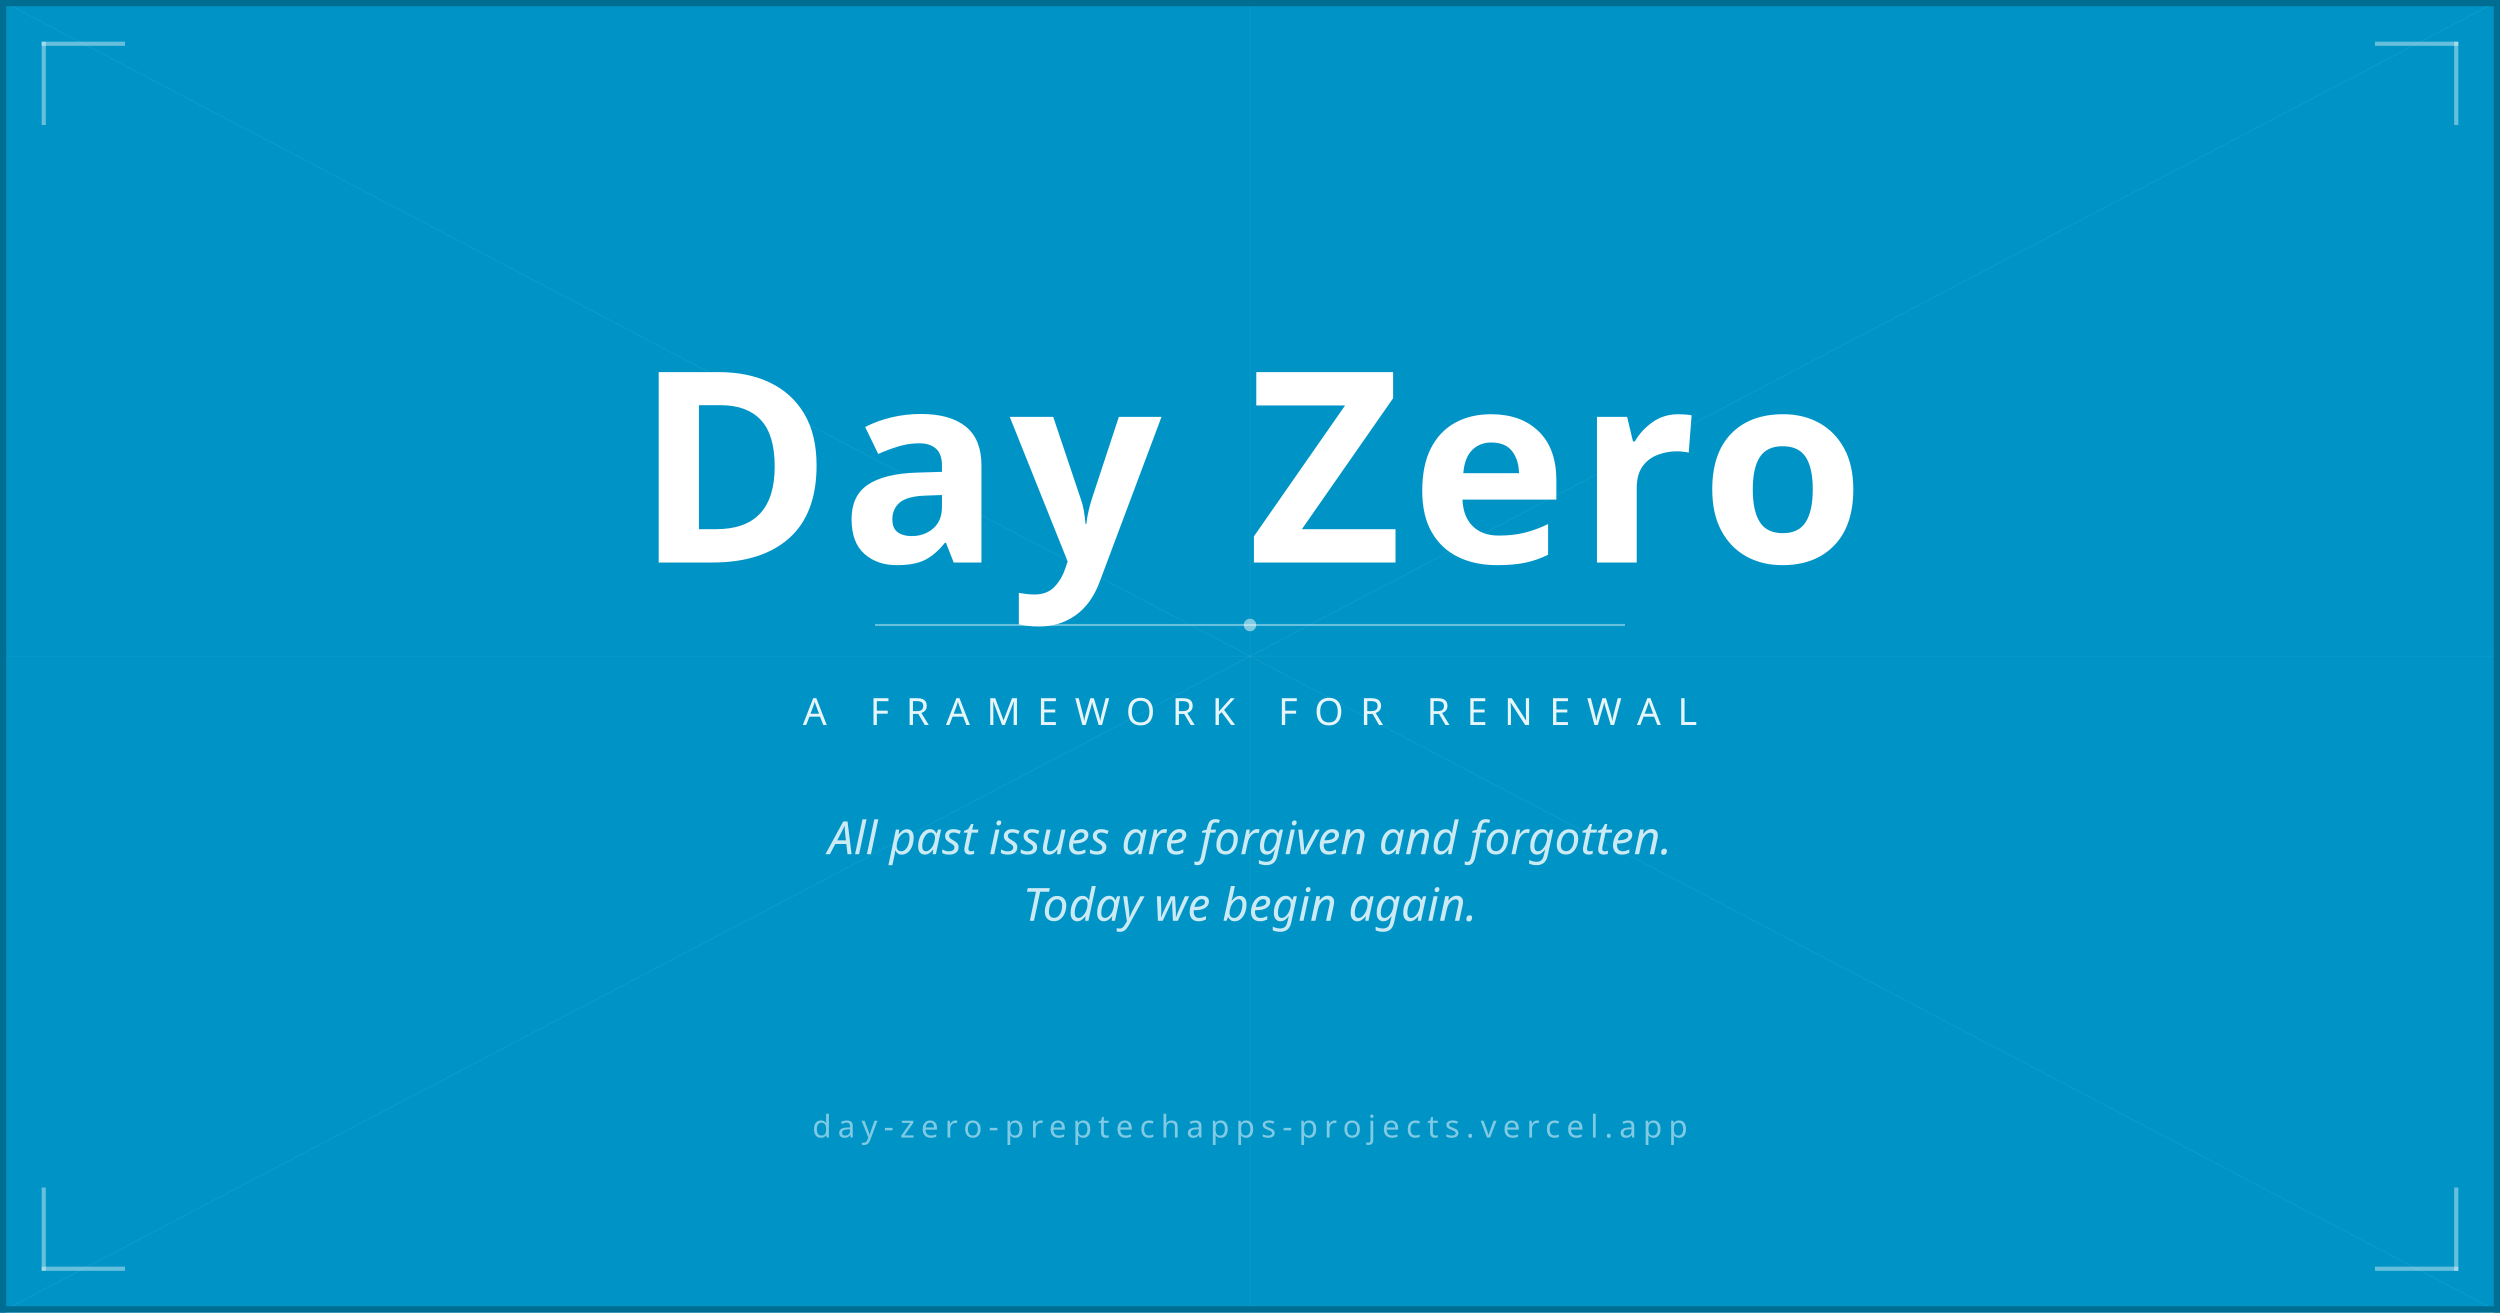
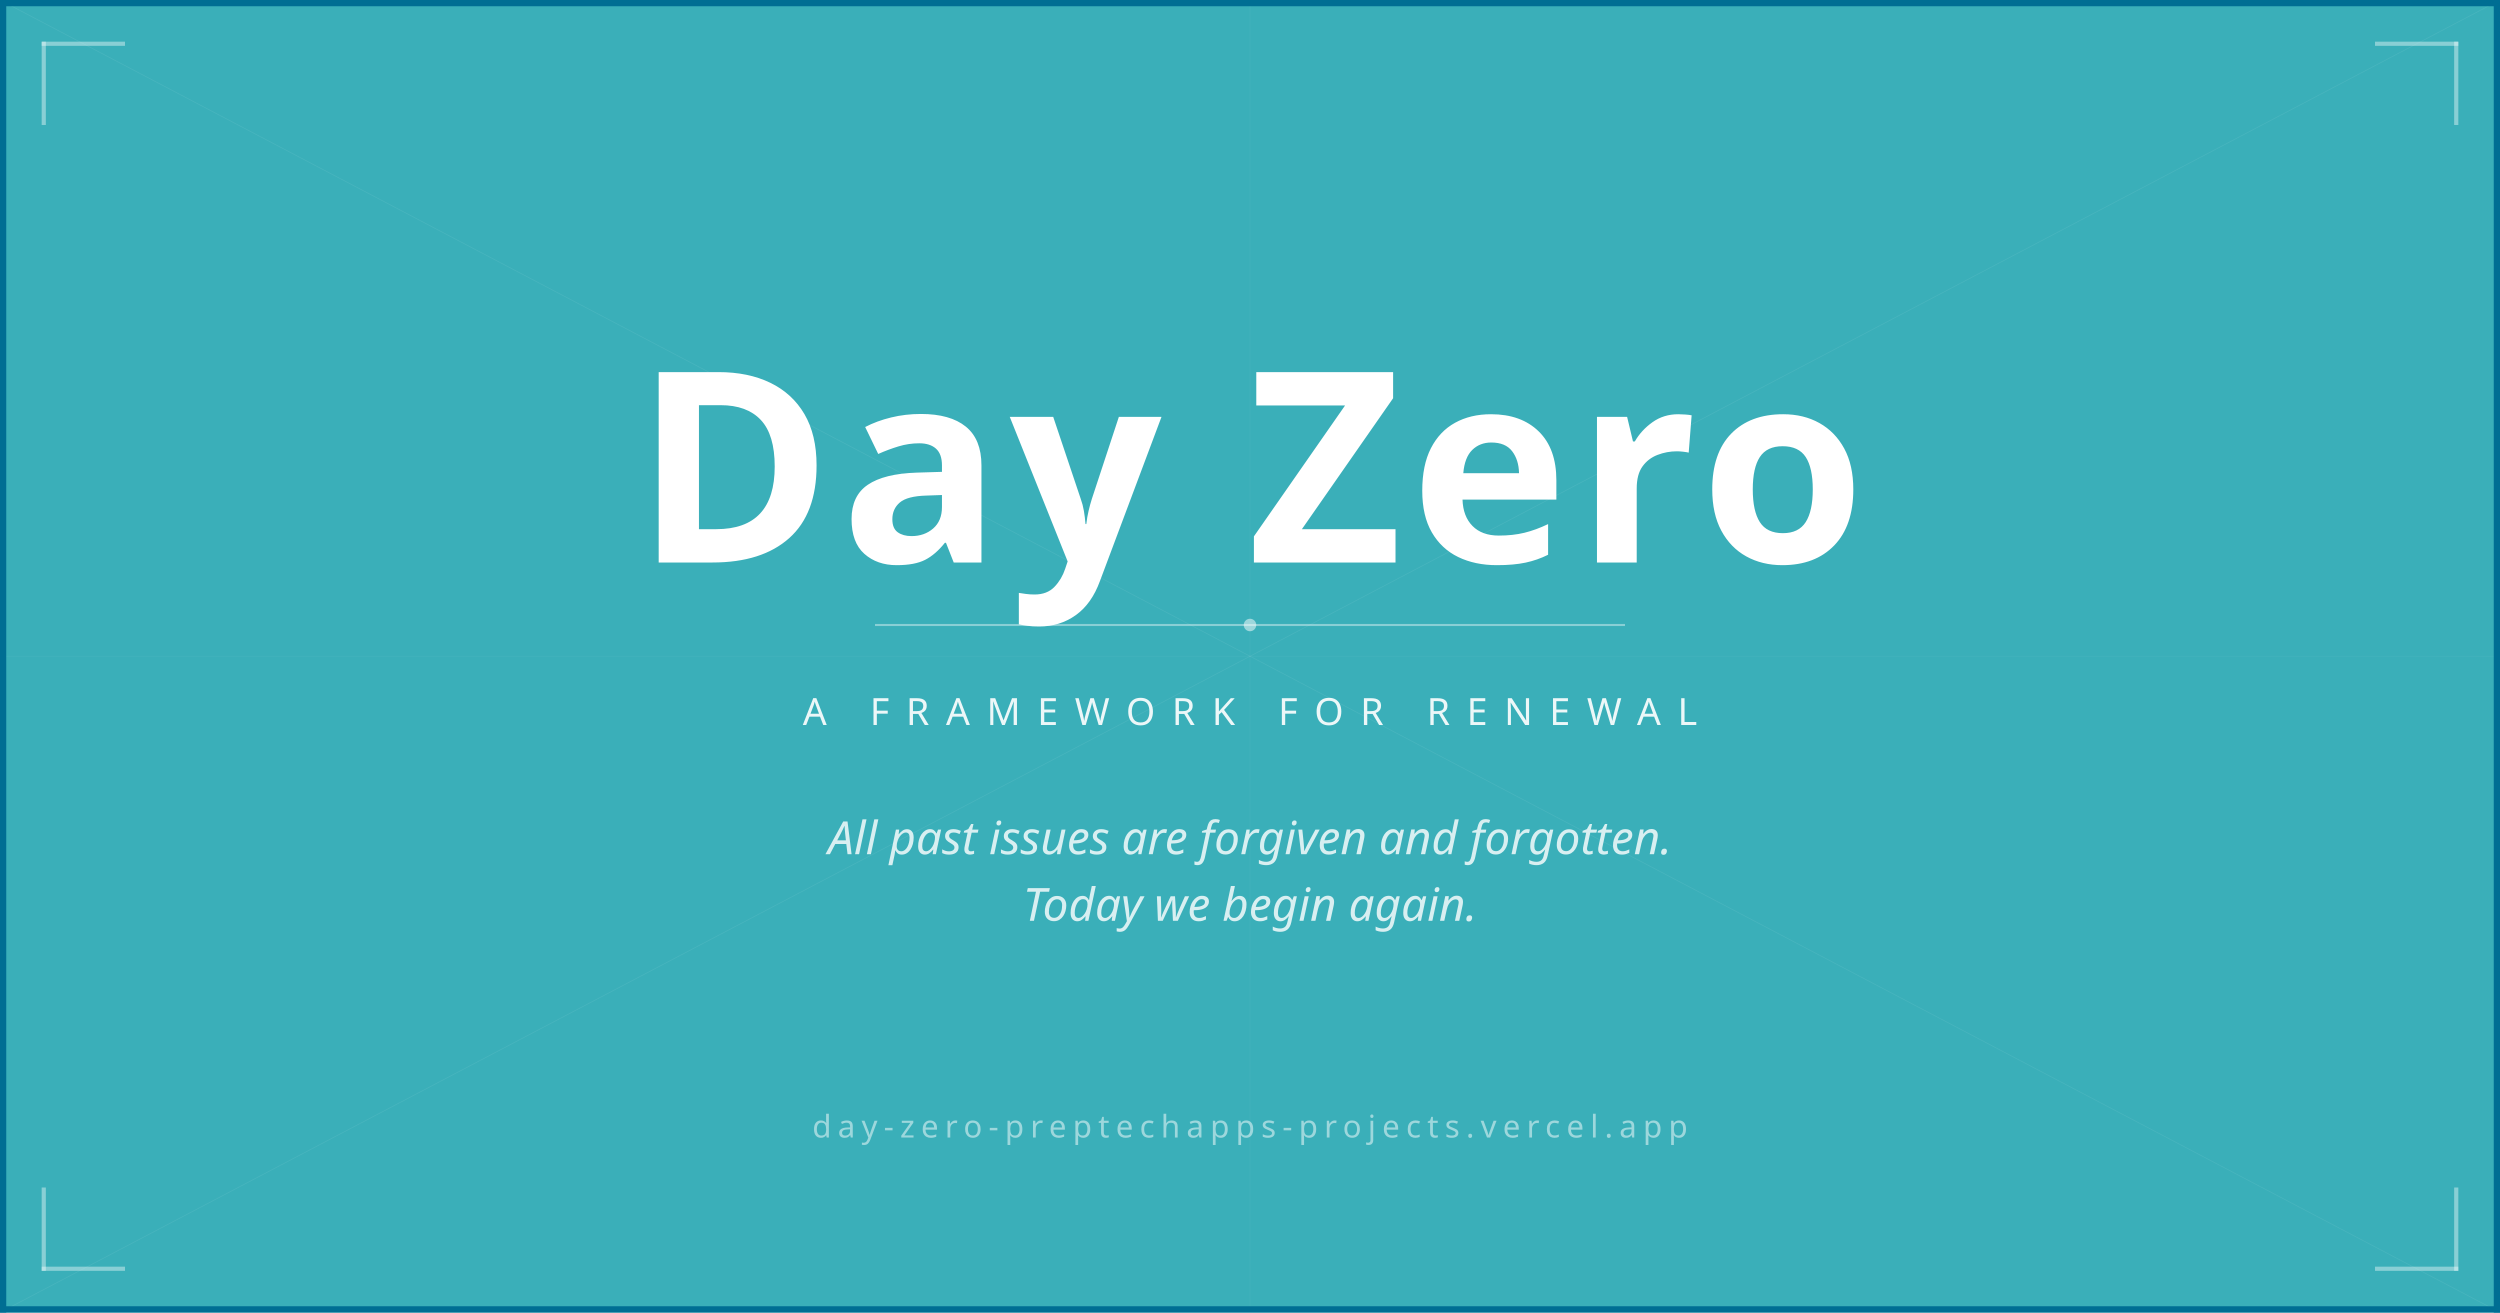
<svg xmlns="http://www.w3.org/2000/svg" width="1200" height="630" viewBox="0 0 1200 630">
-   <rect width="1200" height="630" fill="#0094C6" />
+   <rect width="1200" height="630" fill="#3AAFB9" />
  <line x1="0" y1="0" x2="1200" y2="630" stroke="#fff" stroke-width="0.3" opacity="0.08" />
  <line x1="0" y1="630" x2="1200" y2="0" stroke="#fff" stroke-width="0.3" opacity="0.08" />
  <line x1="600" y1="0" x2="600" y2="630" stroke="#fff" stroke-width="0.3" opacity="0.05" />
  <line x1="0" y1="315" x2="1200" y2="315" stroke="#fff" stroke-width="0.3" opacity="0.05" />
  <rect x="0" y="0" width="1200" height="3" fill="#006E93" />
  <rect x="0" y="627" width="1200" height="3" fill="#006E93" />
  <rect x="0" y="0" width="3" height="630" fill="#006E93" />
  <rect x="1197" y="0" width="3" height="630" fill="#006E93" />
  <rect x="20" y="20" width="40" height="2" fill="#fff" opacity="0.4" />
  <rect x="20" y="20" width="2" height="40" fill="#fff" opacity="0.4" />
  <rect x="1140" y="20" width="40" height="2" fill="#fff" opacity="0.4" />
  <rect x="1178" y="20" width="2" height="40" fill="#fff" opacity="0.4" />
  <rect x="20" y="608" width="40" height="2" fill="#fff" opacity="0.4" />
  <rect x="20" y="570" width="2" height="40" fill="#fff" opacity="0.4" />
  <rect x="1140" y="608" width="40" height="2" fill="#fff" opacity="0.4" />
  <rect x="1178" y="570" width="2" height="40" fill="#fff" opacity="0.4" />
  <text x="600" y="270" text-anchor="middle" font-family="'Montserrat', sans-serif" font-size="128" font-weight="700" fill="#fff" letter-spacing="4">Day Zero</text>
  <line x1="420" y1="300" x2="780" y2="300" stroke="#fff" stroke-width="1" opacity="0.4" />
  <circle cx="600" cy="300" r="3" fill="#fff" opacity="0.5" />
  <text x="600" y="348" text-anchor="middle" font-family="'Montserrat', sans-serif" font-size="18" fill="#fff" letter-spacing="8" opacity="0.9">A FRAMEWORK FOR RENEWAL</text>
  <text x="600" y="410" text-anchor="middle" font-family="'Montserrat', sans-serif" font-size="22" fill="#fff" font-style="italic" opacity="0.8">All past issues are forgiven and forgotten.</text>
  <text x="600" y="442" text-anchor="middle" font-family="'Montserrat', sans-serif" font-size="22" fill="#fff" font-style="italic" opacity="0.8">Today we begin again.</text>
  <text x="600" y="546" text-anchor="middle" font-family="'Montserrat', sans-serif" font-size="15" fill="#fff" letter-spacing="3" opacity="0.5">day-zero-preptechapps-projects.vercel.app</text>
</svg>
